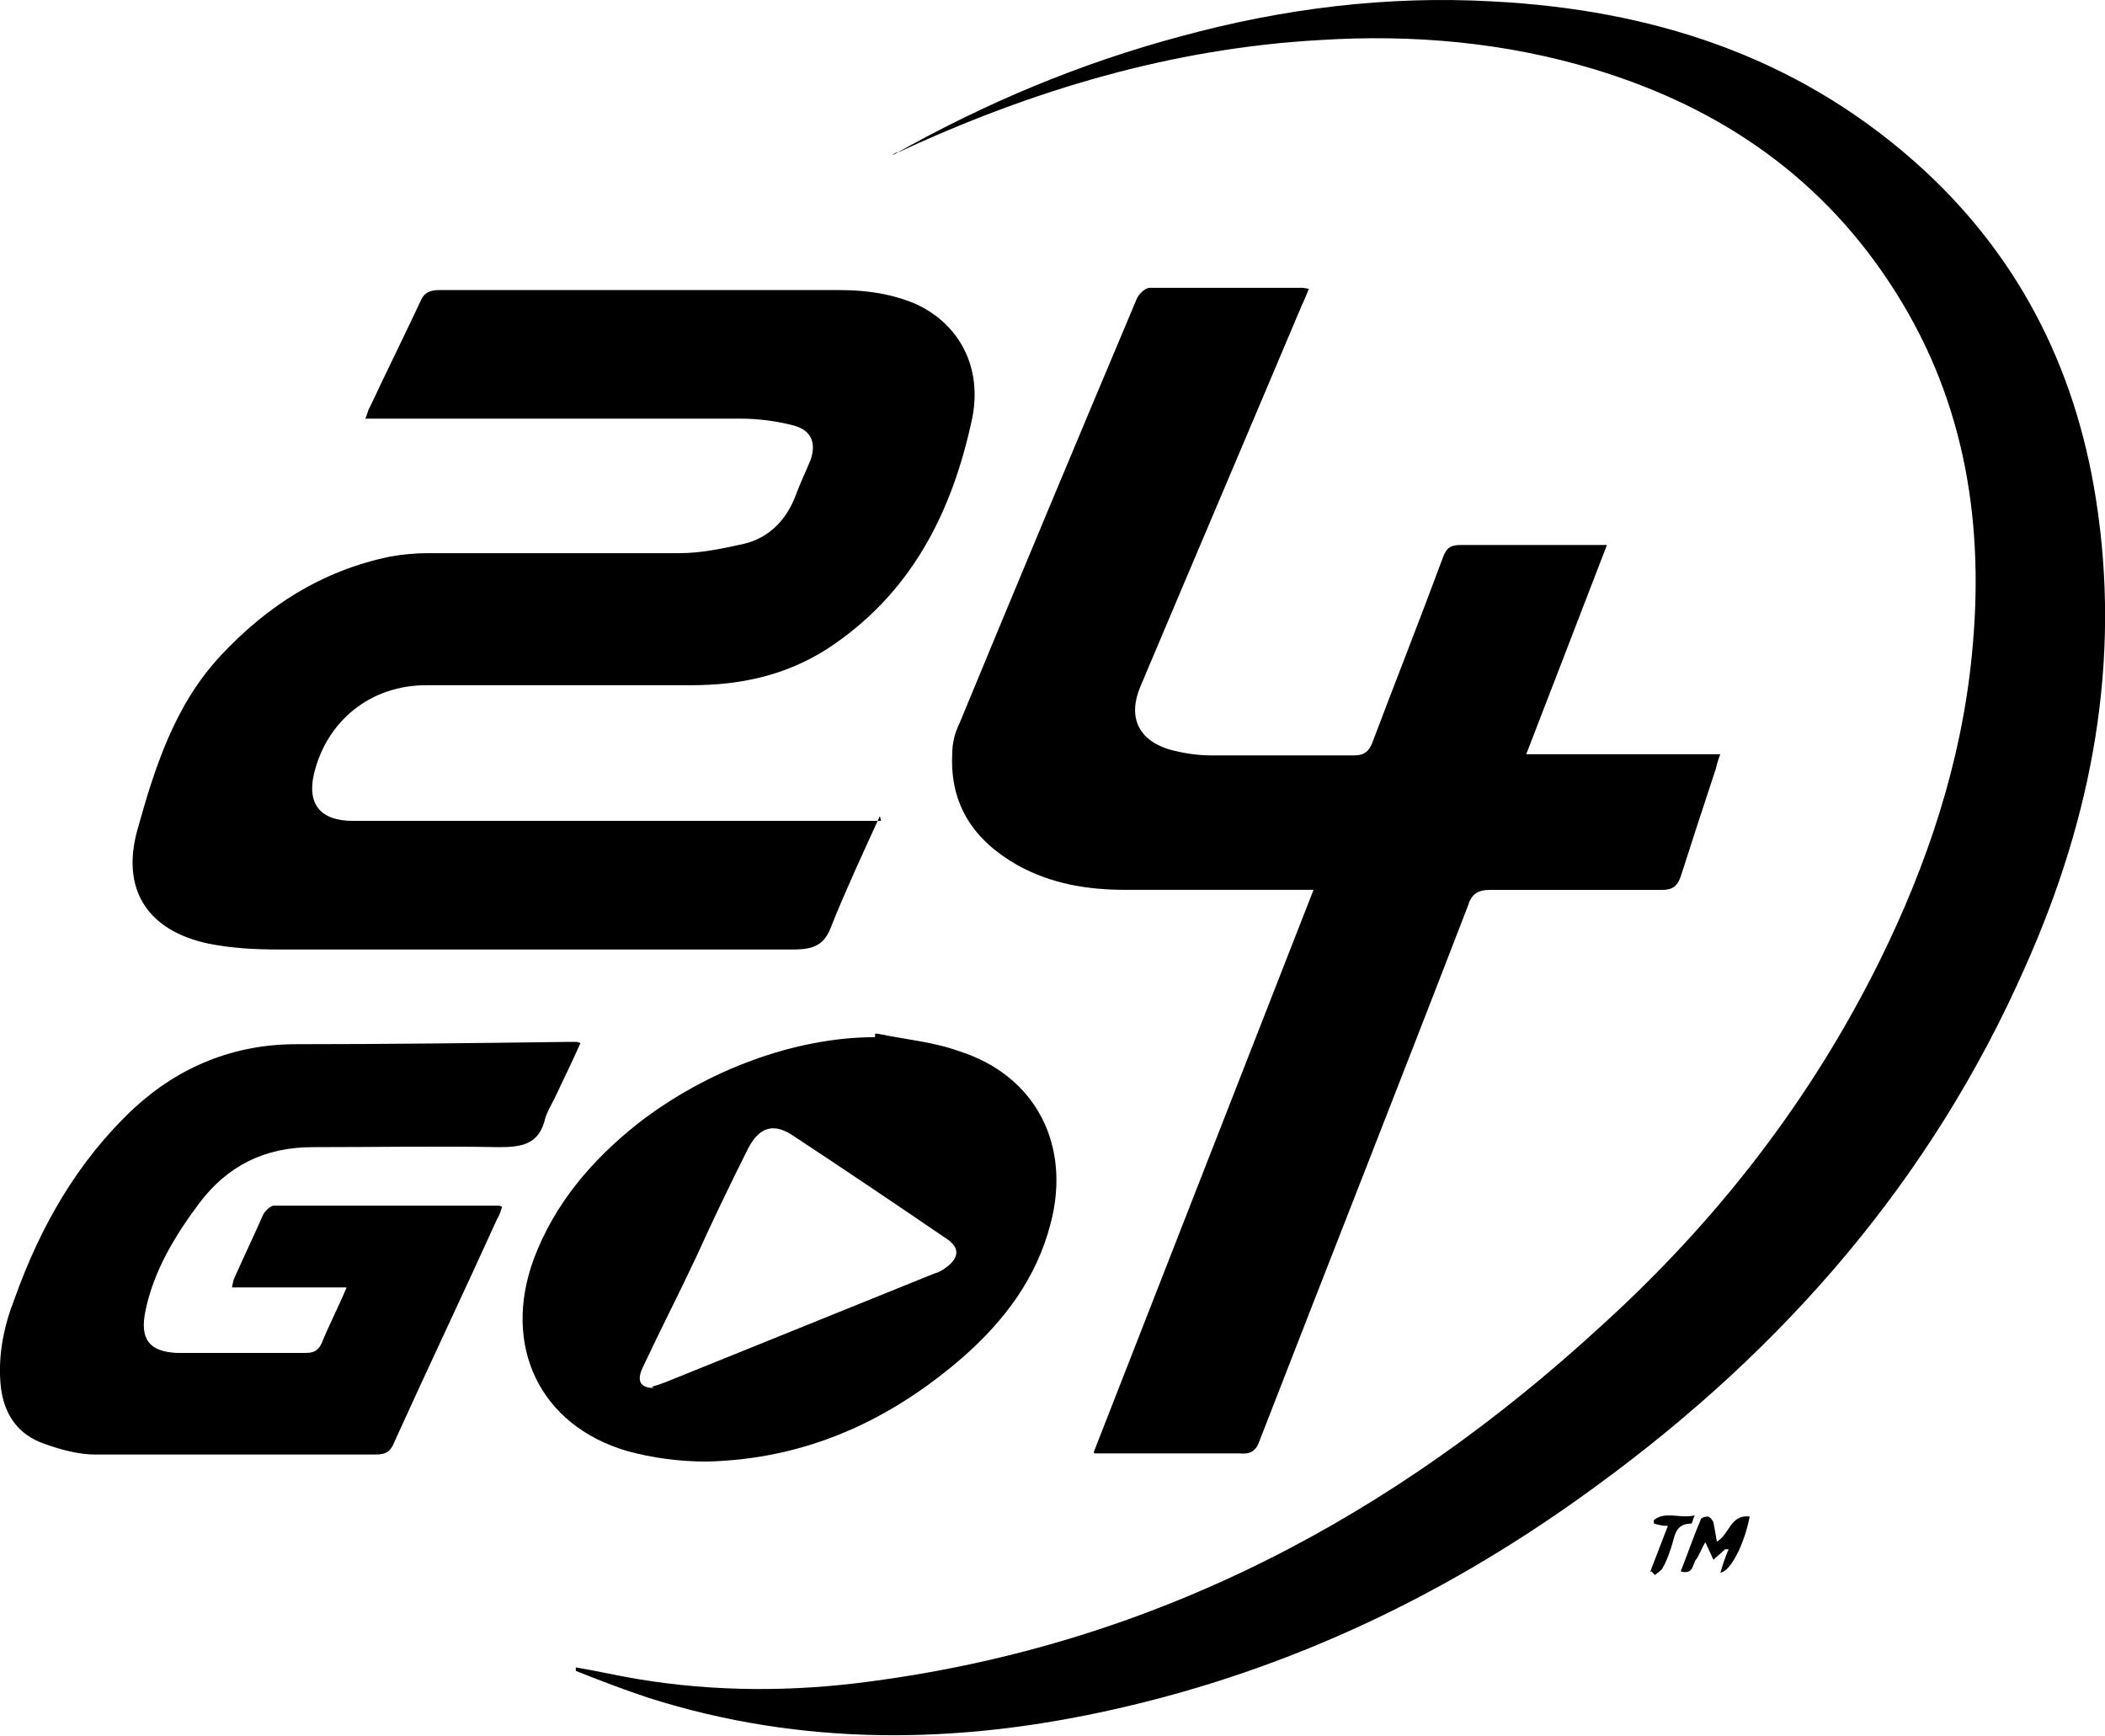
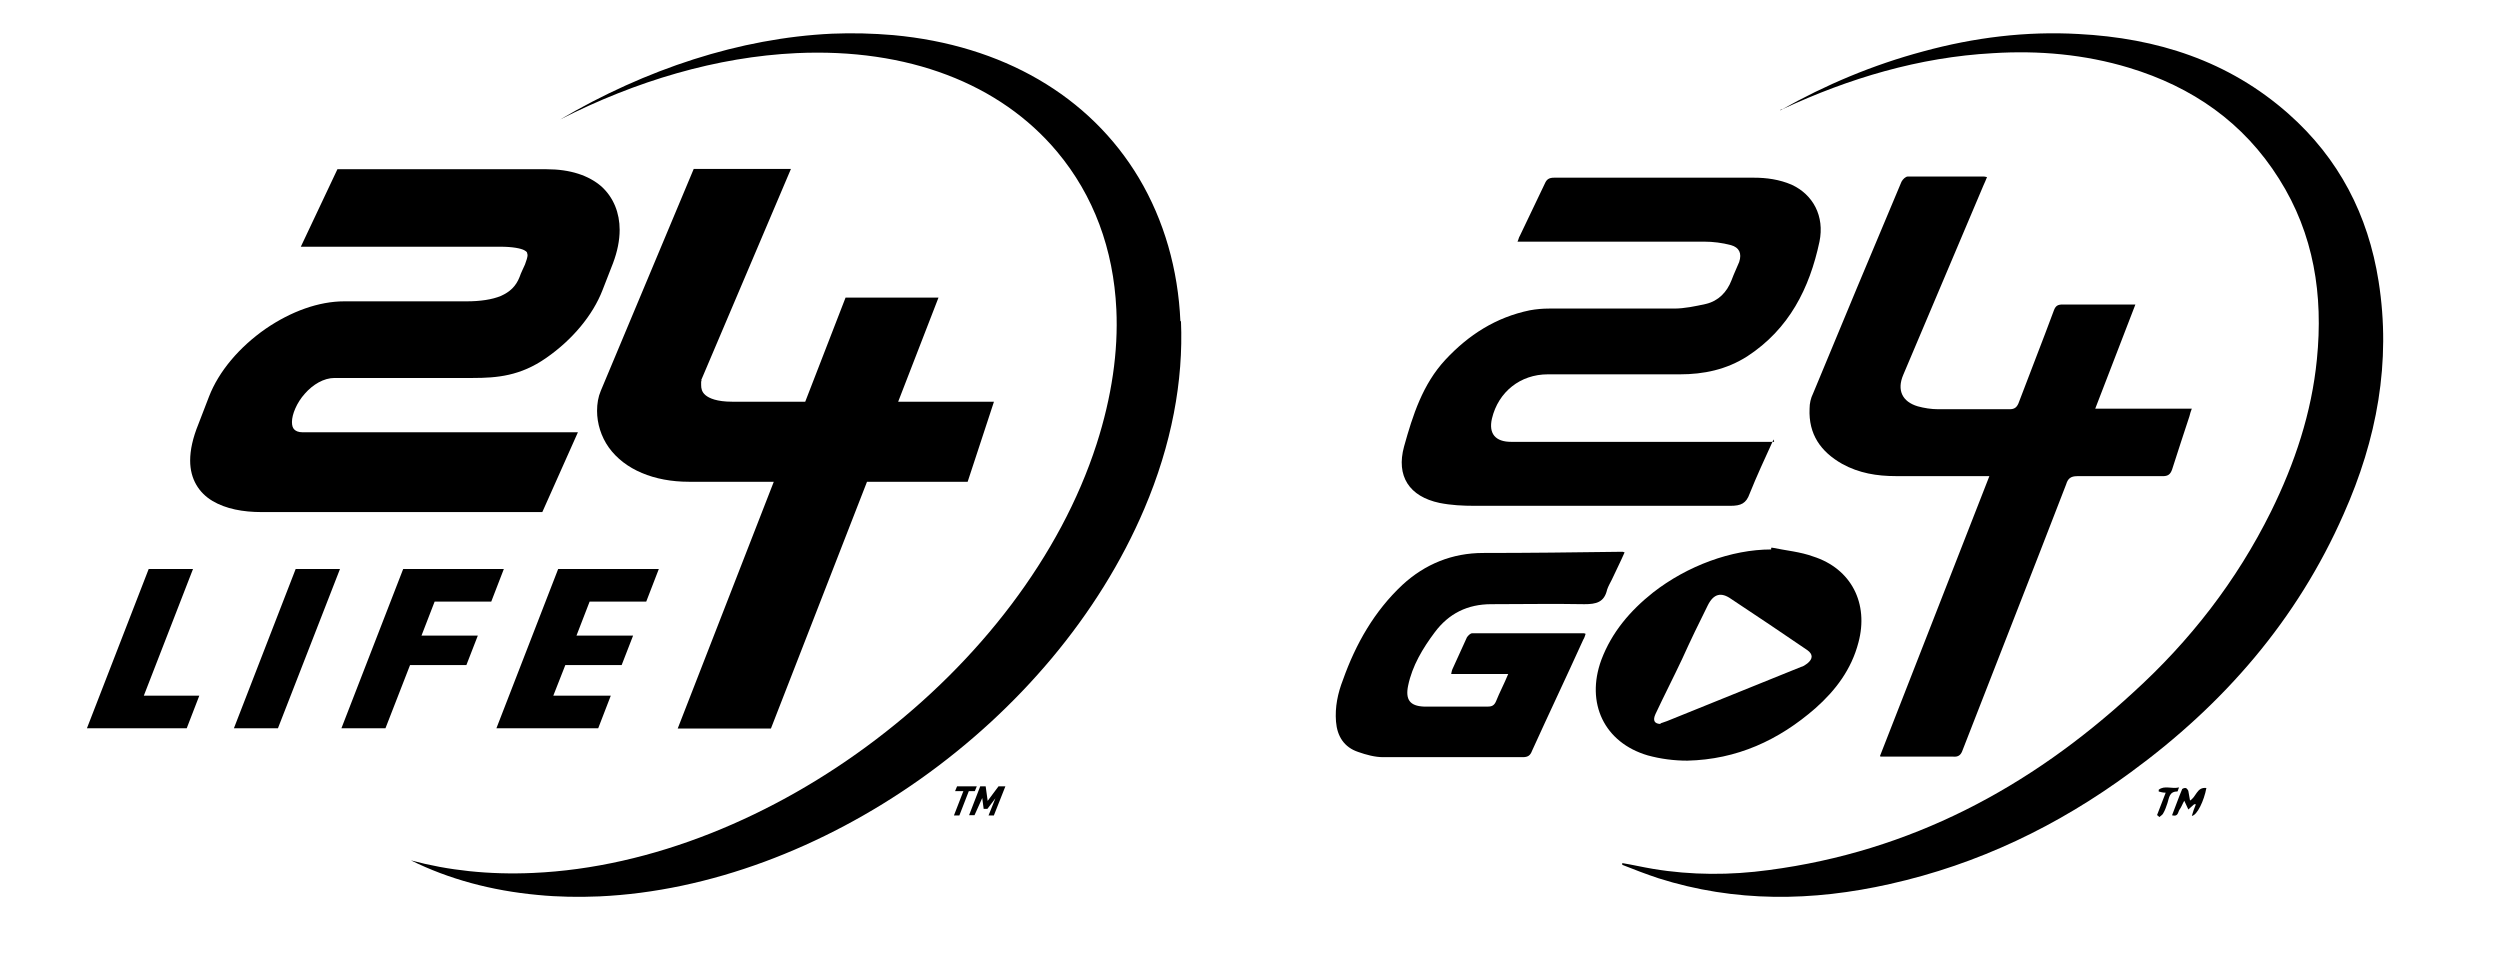
- <svg xmlns="http://www.w3.org/2000/svg" id="Layer_1" data-name="Layer 1" viewBox="0 0 314.02 258.89" width="314.02" height="258.89">
-   <defs>
-     <style>.brand-cls-1 { }</style>
-   </defs>
-   <path class="brand-cls-1" d="M133.34,23.06c13.6-7.67,27.73-13.6,42.73-17.62C191.42,1.25,206.94-.67,222.64.21c23.55,1.22,45,8.02,62.97,23.9,15.17,13.43,23.9,30.35,27.04,50.23,3.84,24.24-.52,47.44-10.47,69.77-13.95,31.74-35.93,57.04-63.84,77.44-21.8,16.05-45.7,27.56-72.21,33.49-23.2,5.23-46.4,5.58-69.42-1.74-3.66-1.22-7.33-2.62-10.81-4.01v-.52c3.14.52,6.1,1.22,9.24,1.74,11.51,1.92,23.2,1.92,34.71.35,42.38-5.58,78.14-24.59,109.19-53.2,17.09-15.52,31.05-33.49,41.34-54.25,7.15-14.48,12.21-29.65,13.78-45.7,1.92-19.19-.87-37.5-11.34-54.07-10.64-16.92-25.99-27.56-45-33.31-13.26-4.01-27.04-5.23-40.81-4.36-22.15,1.22-43.08,7.5-62.97,16.74-.35,0-.52.17-.87.35h.17Z" />
-   <path class="brand-cls-1" d="M163.16,216.66c10.99-28.08,21.8-55.82,32.79-83.9h-28.08c-5.58,0-10.99-.87-16.05-3.66-6.45-3.66-10.12-8.9-9.77-16.57,0-1.57.35-3.14,1.05-4.53,8.72-21.11,17.62-42.38,26.51-63.49.35-.7,1.22-1.57,1.92-1.57h22.5c.35,0,.52,0,1.22.17-.35.87-.7,1.74-1.05,2.44-8.02,19.01-16.05,37.85-24.07,56.86-1.92,4.53-.35,8.02,4.36,9.42,1.92.52,4.01.87,6.1.87h21.45c1.4,0,2.09-.52,2.62-1.74,3.49-9.24,7.15-18.49,10.64-27.91.52-1.4,1.22-1.74,2.62-1.74h21.8c-4.01,10.47-8.02,20.76-12.04,31.22h28.95c-.35.87-.52,1.57-.7,2.27-1.74,5.23-3.49,10.64-5.23,16.05-.52,1.4-1.22,1.92-2.79,1.92h-25.64c-1.92,0-2.79.7-3.31,2.44-10.29,26.69-20.76,53.2-31.05,79.71-.52,1.57-1.4,2.09-2.97,1.92h-21.63l-.17-.17Z" />
-   <path class="brand-cls-1" d="M131.24,121.78c-2.62,5.76-5.06,10.99-7.15,16.22-1.05,2.97-2.62,3.66-5.76,3.66H41.59c-3.49,0-6.98-.17-10.47-.87-9.07-1.92-13.08-8.02-10.64-16.92,2.62-9.42,5.58-18.66,12.38-25.99,6.98-7.5,15.17-12.73,25.29-14.83,1.92-.35,3.84-.52,5.76-.52h37.5c3.14,0,6.45-.7,9.59-1.4,3.66-.87,6.28-3.49,7.67-7.15.7-1.92,1.57-3.66,2.27-5.41.87-2.62,0-4.36-2.44-5.06-2.62-.7-5.41-1.05-8.02-1.05h-55.99c.35-.7.35-1.22.7-1.74,2.44-5.23,5.06-10.47,7.5-15.7.52-1.22,1.22-1.74,2.79-1.74h59.83c3.84,0,7.67.52,11.34,2.09,6.45,2.97,9.94,9.42,8.37,17.09-2.97,13.95-9.07,26.16-21.63,34.36-6.28,4.01-13.08,5.41-20.23,5.41h-39.59c-8.2,0-14.83,5.23-16.74,13.26-1.05,4.53,1.05,6.98,5.76,6.98h78.84l-.17-.7Z" />
-   <path class="brand-cls-1" d="M86.59,155.62c-1.22,2.79-2.62,5.58-3.84,8.2-.52,1.05-1.05,1.92-1.4,2.97-.87,3.84-3.31,4.36-6.8,4.36-9.24-.17-18.66,0-27.91,0-7.15,0-12.73,2.79-16.92,8.37-3.66,4.88-6.8,10.12-8.02,16.05-.87,4.19.52,6.1,4.71,6.28h19.19c1.22,0,1.92-.35,2.44-1.57,1.05-2.62,2.44-5.23,3.66-8.2h-17.09s.17-1.05.35-1.4c1.4-3.14,2.97-6.45,4.36-9.59.35-.52,1.05-1.22,1.57-1.22h33.49s.17,0,.52.17c-.17.52-.35,1.22-.7,1.74-5.06,11.16-10.29,22.15-15.35,33.31-.52,1.4-1.22,1.92-2.79,1.92H14.2c-2.44,0-5.06-.7-7.5-1.57-4.19-1.4-6.28-4.71-6.63-9.07-.35-4.36.52-8.55,2.09-12.56,3.84-10.81,9.42-20.58,17.79-28.43,6.8-6.28,15-9.59,24.24-9.59,13.6,0,27.38-.17,40.99-.35h.87l.52.17Z" />
-   <path class="brand-cls-1" d="M130.89,154.22c4.19.87,8.37,1.22,12.21,2.62,11.51,3.66,16.74,14.13,13.6,25.81-2.09,8.02-6.8,14.3-12.91,19.71-10.99,9.59-23.55,15.35-38.37,15.7-4.01,0-8.02-.52-11.86-1.57-13.08-3.84-18.66-15.7-13.95-28.61,3.14-8.37,8.72-14.83,15.52-20.23,10.29-8.02,23.55-12.91,35.41-12.91v-.52h.35ZM97.23,206.9s1.22-.35,2.09-.7c13.43-5.41,26.69-10.81,40.12-16.22.7-.17,1.22-.52,1.92-1.05,1.74-1.4,1.74-2.79,0-4.01-7.67-5.23-15.17-10.29-22.85-15.35-2.97-2.09-5.23-1.57-6.98,1.92-2.62,5.23-5.23,10.64-7.67,16.05-2.62,5.58-5.41,10.99-8.02,16.57-.87,1.92-.35,2.97,1.74,2.97l-.35-.17Z" />
-   <path class="brand-cls-1" d="M255.95,230.1c2.09-1.05,2.09-4.19,5.06-3.84-.7,3.84-2.79,8.2-4.36,8.37.35-1.22.7-2.27,1.22-3.49h-.52c-.52.52-1.22,1.05-1.74,1.57-.35-.7-.7-1.57-1.22-2.62-.52.87-.87,1.92-1.4,2.62s-.35,2.27-2.27,1.74c1.05-2.62,1.92-5.23,2.97-7.67,0-.35.7-.52,1.05-.52s.7.52.87.87c.17.87.35,1.92.52,2.97h-.17Z" />
-   <path class="brand-cls-1" d="M246.19,234.46c.87-2.27,1.74-4.53,2.62-6.8-.87,0-1.4-.17-2.09-.35v-.52c1.74-1.4,3.84-.17,6.1-.7-.35.7-.35,1.22-.52,1.22-2.44,0-2.44,1.92-2.97,3.49-.35,1.05-.7,2.09-1.22,2.97-.17.52-.87.87-1.22,1.22l-.52-.52h-.17Z" />
+ <svg xmlns="http://www.w3.org/2000/svg" version="1.1" id="Layer_1" x="0px" y="0px" width="874.28px" height="337.04px" viewBox="0 0 874.28 337.04" style="enable-background:new 0 0 874.28 337.04;" xml:space="preserve">
+   <g>
+     <path d="M412.8,112.38c-0.8-18.2-5.7-35.3-14.5-50.1c-17.2-28.8-47.8-46.5-85.9-50c-7.1-0.6-14.2-0.8-21.4-0.5   c-32.2,1.5-65.2,12.4-95.1,30c26.5-13.5,54.8-21.9,82.6-23.2c38.9-1.8,71.2,10.6,91.2,34.5c12.8,15.3,19.7,34.1,20.7,55.1   c0.7,14.7-1.6,30.6-6.9,47.1c-12.7,39.4-41.2,76-77,103.2c-35.7,27.2-78.7,45-120.1,46.8c-15.4,0.7-29.8-0.9-42.7-4.4   c13.1,6.5,28.1,10.6,44.4,12.1c7.1,0.7,14.3,0.8,21.5,0.5c76.8-3.5,158.7-60.5,190.6-135.6c9.5-22.3,13.7-44.7,12.8-65.6   L412.8,112.38z" />
+     <polygon points="81.8,254.68 97.2,254.68 118.9,198.98 103.4,198.98  " />
+     <polygon points="226,210.38 230.4,198.98 195.2,198.98 173.6,254.68 209.2,254.68 213.6,243.28 193.5,243.28 197.7,232.58    217.4,232.58 221.4,222.28 201.6,222.28 206.2,210.38  " />
+     <polygon points="167.1,222.28 147.4,222.28 152,210.38 171.8,210.38 176.2,198.98 141,198.98 119.4,254.68 134.8,254.68    143.4,232.58 163.1,232.58  " />
+     <path d="M245.2,132.98L245.2,132.98l31.4-73.9h-34l-32.5,77.6l0,0c-0.9,2.1-1.3,4.5-1.3,7c0,4.4,1.4,9,4.1,12.8l0,0   c5.6,7.8,15.9,12,28,12h29.7l-33.6,86.3h32.6l33.6-86.3h35.2l9.2-28h-33.5l14.1-36.4h-32.5l-14.1,36.4H256c-5.3,0-8-1.2-9.3-2.3   c-1.3-1.1-1.5-2.4-1.5-3.5v-1.3c0.1,0,0.2-0.3,0.2-0.3L245.2,132.98z" />
+     <path d="M189.7,178.98l12.4-27.8h-96.2c-1.7,0-2.5-0.5-3-1s-0.8-1.3-0.8-2.6c0-2.7,1.7-6.8,4.5-9.9c2.8-3.2,6.6-5.5,10.4-5.5h48.4   c8.4,0,16.6-0.7,25.6-7c9.1-6.3,16.3-14.9,19.7-23.7l0,0l3.7-9.5l0,0c1.5-4,2.3-7.9,2.3-11.6c0-5.9-2.1-11.3-6.4-15.2   c-4.4-3.8-10.8-6-19.2-6H118l-12.8,27.1h69.7c4.5,0,7.2,0.6,8.4,1.2c0.6,0.3,0.9,0.6,1,0.8l0.2,0.9c0,0.7-0.4,2-0.9,3.3   c-0.6,1.4-1.4,2.9-1.9,4.4l0,0c-1.3,3.3-3.4,5.2-6.5,6.6c-3.1,1.3-7.3,1.9-12,1.9h-42.8c-8.9,0-18.6,3.5-27.5,9.6l0,0   c-9.2,6.4-16.4,14.9-19.8,23.7l0,0l-3.7,9.6c-2,4.9-2.9,9.1-2.9,12.8c0,6.5,3.1,11.3,7.8,14.1c4.7,2.8,10.7,3.9,17.2,3.9h98.1   L189.7,178.98z" />
+     <polygon points="67.5,198.98 52,198.98 30.4,254.68 65.3,254.68 69.7,243.28 50.3,243.28  " />
+     <path d="M341,276.68h-2.2l-3.3,8.5h-1.9l3.3-8.5H334l0.7-1.7h6.9l-0.7,1.7H341z" />
+     <path d="M347.6,285.18h-1.9l2.4-6l-2.8,3.7H344l-0.5-3.8l-2.7,6h-1.9l3.9-10.1h1.9l0.7,5.1l3.8-5.1h2.4l-4,10.1V285.18z" />
+   </g>
+   <g>
+     <path d="M622.67,38.54c15.86-8.95,32.35-15.86,49.84-20.55c17.91-4.89,36.01-7.13,54.32-6.1c27.47,1.42,52.49,9.36,73.45,27.88   c17.7,15.67,27.88,35.4,31.54,58.59c4.48,28.28-0.61,55.34-12.21,81.39c-16.27,37.02-41.91,66.54-74.47,90.33   c-25.43,18.72-53.31,32.15-84.23,39.07c-27.06,6.1-54.13,6.51-80.98-2.03c-4.27-1.42-8.55-3.06-12.61-4.68v-0.61   c3.66,0.61,7.12,1.42,10.78,2.03c13.43,2.24,27.06,2.24,40.49,0.41c49.44-6.51,91.15-28.68,127.37-62.06   c19.94-18.1,36.22-39.07,48.22-63.28c8.34-16.89,14.24-34.59,16.07-53.31c2.24-22.39-1.01-43.74-13.23-63.07   c-12.41-19.74-30.32-32.15-52.49-38.86c-15.47-4.68-31.54-6.1-47.61-5.09c-25.84,1.42-50.25,8.75-73.45,19.53   c-0.41,0-0.61,0.2-1.01,0.41L622.67,38.54L622.67,38.54z" />
+     <path d="M657.46,264.37c12.82-32.76,25.43-65.11,38.25-97.87h-32.76c-6.51,0-12.82-1.01-18.72-4.27   c-7.52-4.27-11.81-10.38-11.4-19.33c0-1.83,0.41-3.66,1.22-5.28c10.17-24.62,20.55-49.44,30.92-74.06   c0.41-0.82,1.42-1.83,2.24-1.83h26.25c0.41,0,0.61,0,1.42,0.2c-0.41,1.01-0.82,2.03-1.22,2.85c-9.36,22.18-18.72,44.15-28.08,66.33   c-2.24,5.28-0.41,9.36,5.09,10.99c2.24,0.61,4.68,1.01,7.12,1.01h25.02c1.63,0,2.44-0.61,3.06-2.03   c4.07-10.78,8.34-21.57,12.41-32.56c0.61-1.63,1.42-2.03,3.06-2.03h25.43c-4.68,12.21-9.36,24.22-14.04,36.42h33.77   c-0.41,1.01-0.61,1.83-0.82,2.65c-2.03,6.1-4.07,12.41-6.1,18.72c-0.61,1.63-1.42,2.24-3.25,2.24h-29.91   c-2.24,0-3.25,0.82-3.86,2.85c-12,31.13-24.22,62.06-36.22,92.98c-0.61,1.83-1.63,2.44-3.46,2.24h-25.23l-0.2-0.2L657.46,264.37z" />
+     <path d="M620.22,153.7c-3.06,6.72-5.9,12.82-8.34,18.92c-1.22,3.46-3.06,4.27-6.72,4.27h-89.52c-4.07,0-8.14-0.2-12.21-1.01   c-10.58-2.24-15.26-9.36-12.41-19.74c3.06-10.99,6.51-21.77,14.44-30.32c8.14-8.75,17.7-14.85,29.5-17.3   c2.24-0.41,4.48-0.61,6.72-0.61h43.74c3.66,0,7.52-0.82,11.19-1.63c4.27-1.01,7.33-4.07,8.95-8.34c0.82-2.24,1.83-4.27,2.65-6.31   c1.01-3.06,0-5.09-2.85-5.9c-3.06-0.82-6.31-1.22-9.36-1.22h-65.31c0.41-0.82,0.41-1.42,0.82-2.03c2.85-6.1,5.9-12.21,8.75-18.31   c0.61-1.42,1.42-2.03,3.25-2.03h69.79c4.48,0,8.95,0.61,13.23,2.44c7.52,3.46,11.6,10.99,9.76,19.94   c-3.46,16.27-10.58,30.52-25.23,40.08c-7.33,4.68-15.26,6.31-23.6,6.31h-46.18c-9.57,0-17.3,6.1-19.53,15.47   c-1.22,5.28,1.22,8.14,6.72,8.14h91.97l-0.2-0.82L620.22,153.7z" />
+     <path d="M568.14,193.17c-1.42,3.25-3.06,6.51-4.48,9.57c-0.61,1.22-1.22,2.24-1.63,3.46c-1.01,4.48-3.86,5.09-7.93,5.09   c-10.78-0.2-21.77,0-32.56,0c-8.34,0-14.85,3.25-19.74,9.76c-4.27,5.69-7.93,11.81-9.36,18.72c-1.01,4.89,0.61,7.12,5.49,7.33   h22.39c1.42,0,2.24-0.41,2.85-1.83c1.22-3.06,2.85-6.1,4.27-9.57H507.5c0,0,0.2-1.22,0.41-1.63c1.63-3.66,3.46-7.52,5.09-11.19   c0.41-0.61,1.22-1.42,1.83-1.42h39.07c0,0,0.2,0,0.61,0.2c-0.2,0.61-0.41,1.42-0.82,2.03c-5.9,13.02-12,25.84-17.91,38.86   c-0.61,1.63-1.42,2.24-3.25,2.24H483.7c-2.85,0-5.9-0.82-8.75-1.83c-4.89-1.63-7.33-5.49-7.73-10.58   c-0.41-5.09,0.61-9.97,2.44-14.65c4.48-12.61,10.99-24.01,20.75-33.16c7.93-7.33,17.5-11.19,28.28-11.19   c15.86,0,31.94-0.2,47.82-0.41h1.01l0.61,0.2L568.14,193.17z" />
+     <path d="M619.81,191.54c4.89,1.01,9.76,1.42,14.24,3.06c13.43,4.27,19.53,16.48,15.86,30.11c-2.44,9.36-7.93,16.68-15.06,22.99   c-12.82,11.19-27.47,17.91-44.76,18.31c-4.68,0-9.36-0.61-13.83-1.83c-15.26-4.48-21.77-18.31-16.27-33.37   c3.66-9.76,10.17-17.3,18.1-23.6c12-9.36,27.47-15.06,41.31-15.06v-0.61L619.81,191.54L619.81,191.54z M580.55,252.99   c0,0,1.42-0.41,2.44-0.82c15.67-6.31,31.13-12.61,46.8-18.92c0.82-0.2,1.42-0.61,2.24-1.22c2.03-1.63,2.03-3.25,0-4.68   c-8.95-6.1-17.7-12-26.65-17.91c-3.46-2.44-6.1-1.83-8.14,2.24c-3.06,6.1-6.1,12.41-8.95,18.72c-3.06,6.51-6.31,12.82-9.36,19.33   c-1.01,2.24-0.41,3.46,2.03,3.46l-0.41-0.2V252.99z" />
+     <path d="M765.7,280.05c2.44-1.22,2.44-4.89,5.9-4.48c-0.82,4.48-3.25,9.57-5.09,9.76c0.41-1.42,0.82-2.65,1.42-4.07h-0.61   c-0.61,0.61-1.42,1.22-2.03,1.83c-0.41-0.82-0.82-1.83-1.42-3.06c-0.61,1.01-1.01,2.24-1.63,3.06c-0.62,0.82-0.41,2.65-2.65,2.03   c1.22-3.06,2.24-6.1,3.46-8.95c0-0.41,0.82-0.61,1.22-0.61c0.41,0,0.82,0.61,1.01,1.01c0.2,1.01,0.41,2.24,0.61,3.46h-0.2H765.7z" />
+     <path d="M754.31,285.14c1.01-2.65,2.03-5.28,3.06-7.93c-1.01,0-1.63-0.2-2.44-0.41v-0.61c2.03-1.63,4.48-0.2,7.12-0.82   c-0.41,0.82-0.41,1.42-0.61,1.42c-2.85,0-2.85,2.24-3.46,4.07c-0.41,1.22-0.82,2.44-1.42,3.46c-0.2,0.61-1.01,1.01-1.42,1.42   l-0.61-0.61h-0.2L754.31,285.14z" />
+   </g>
</svg>
